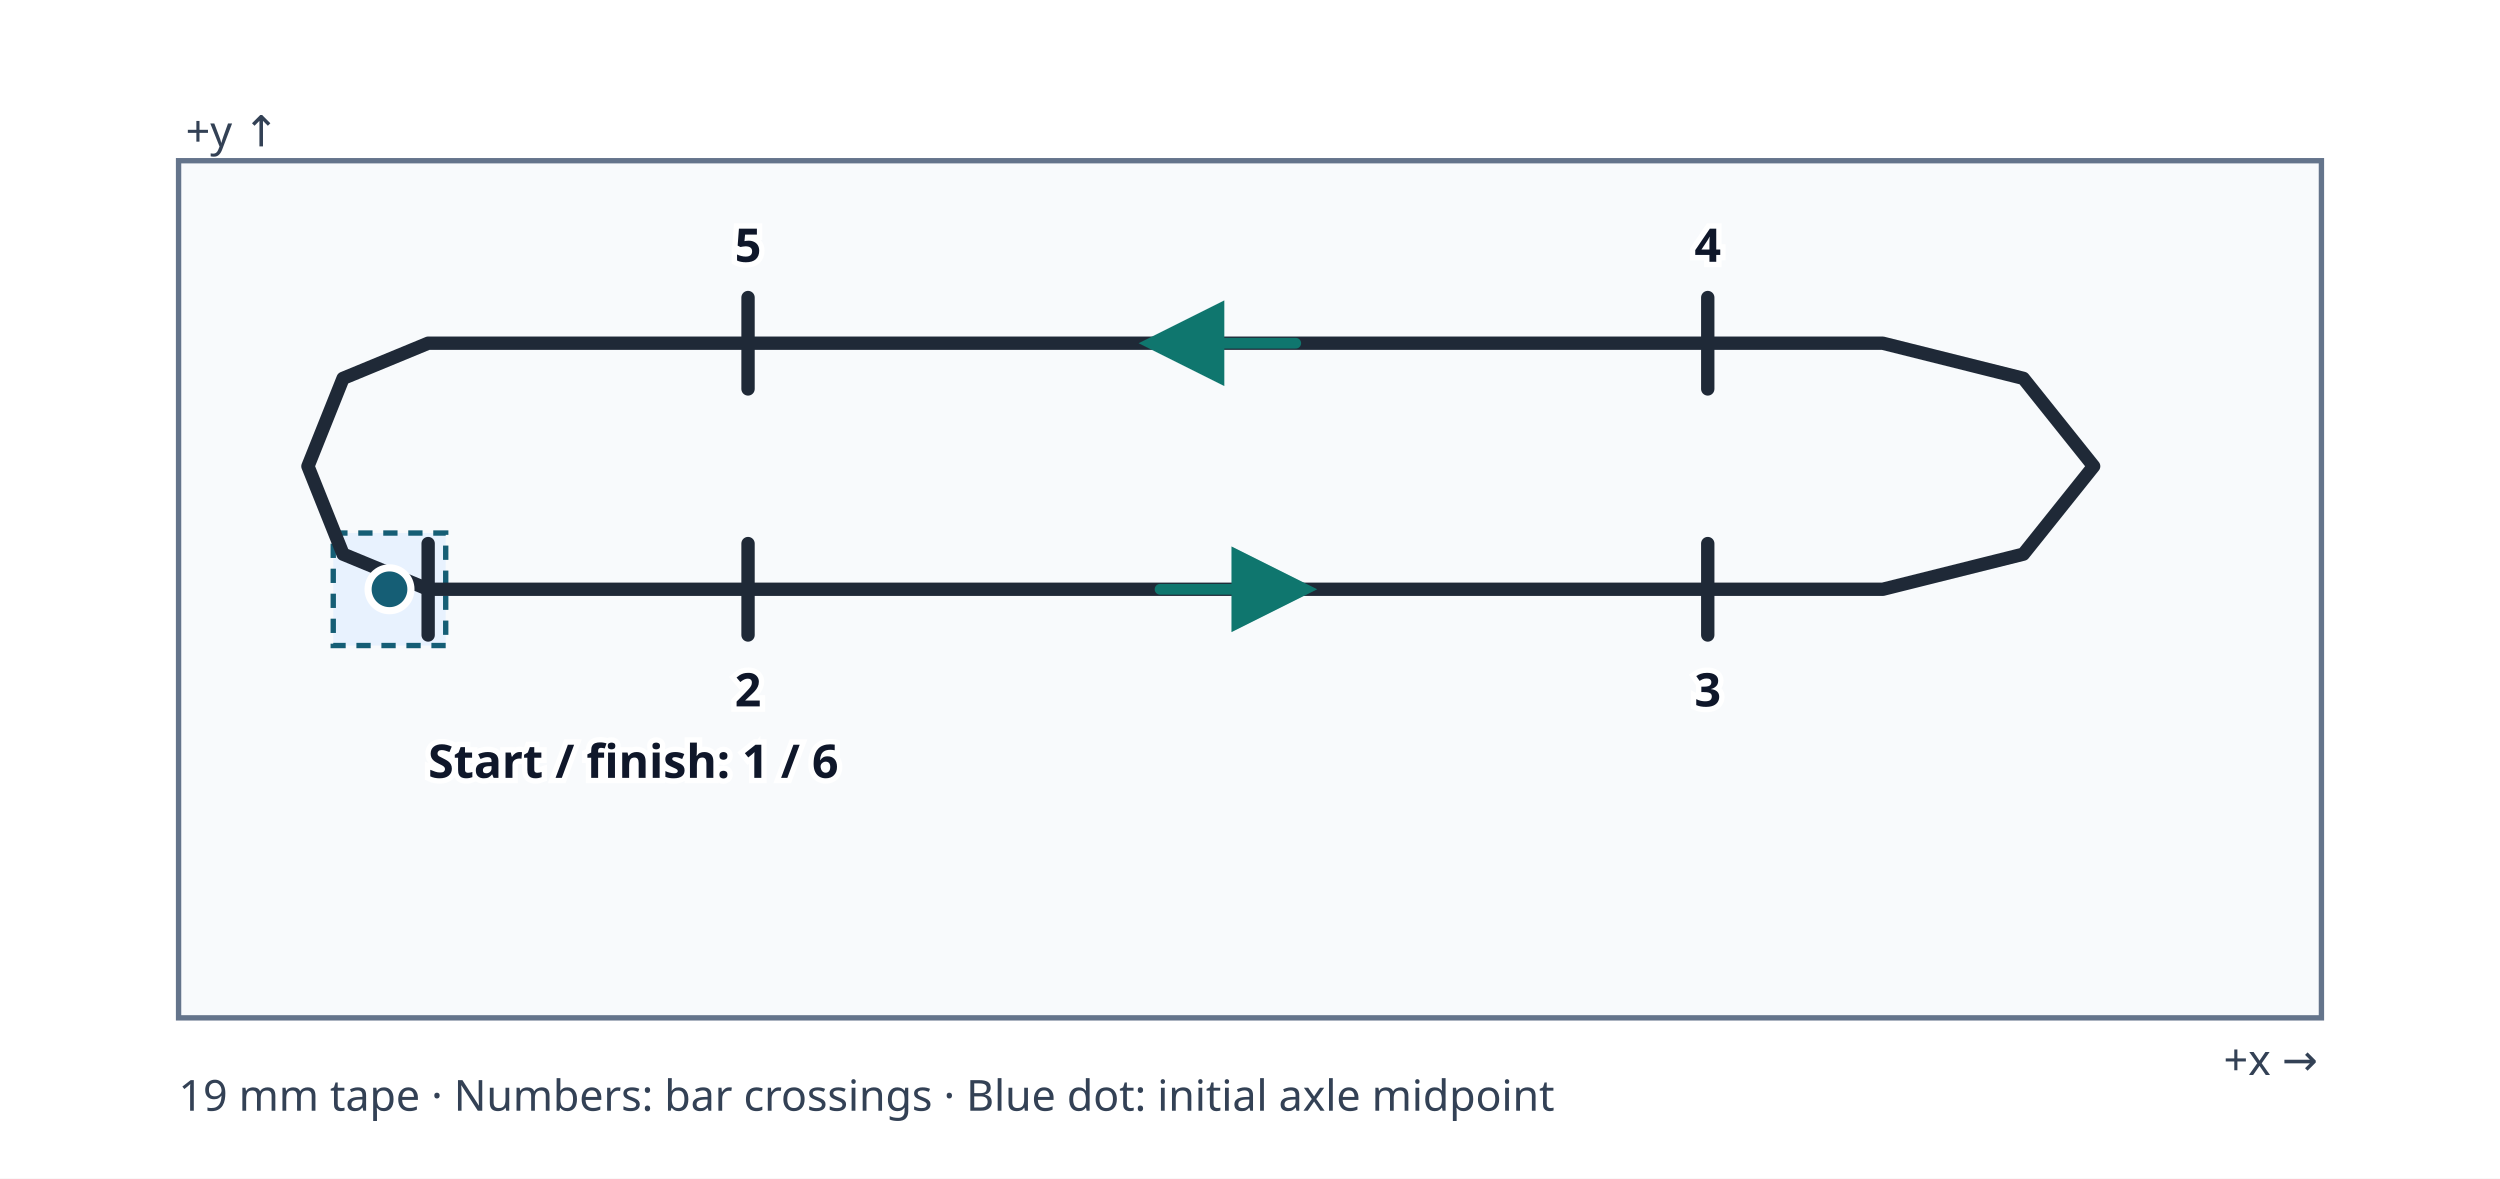
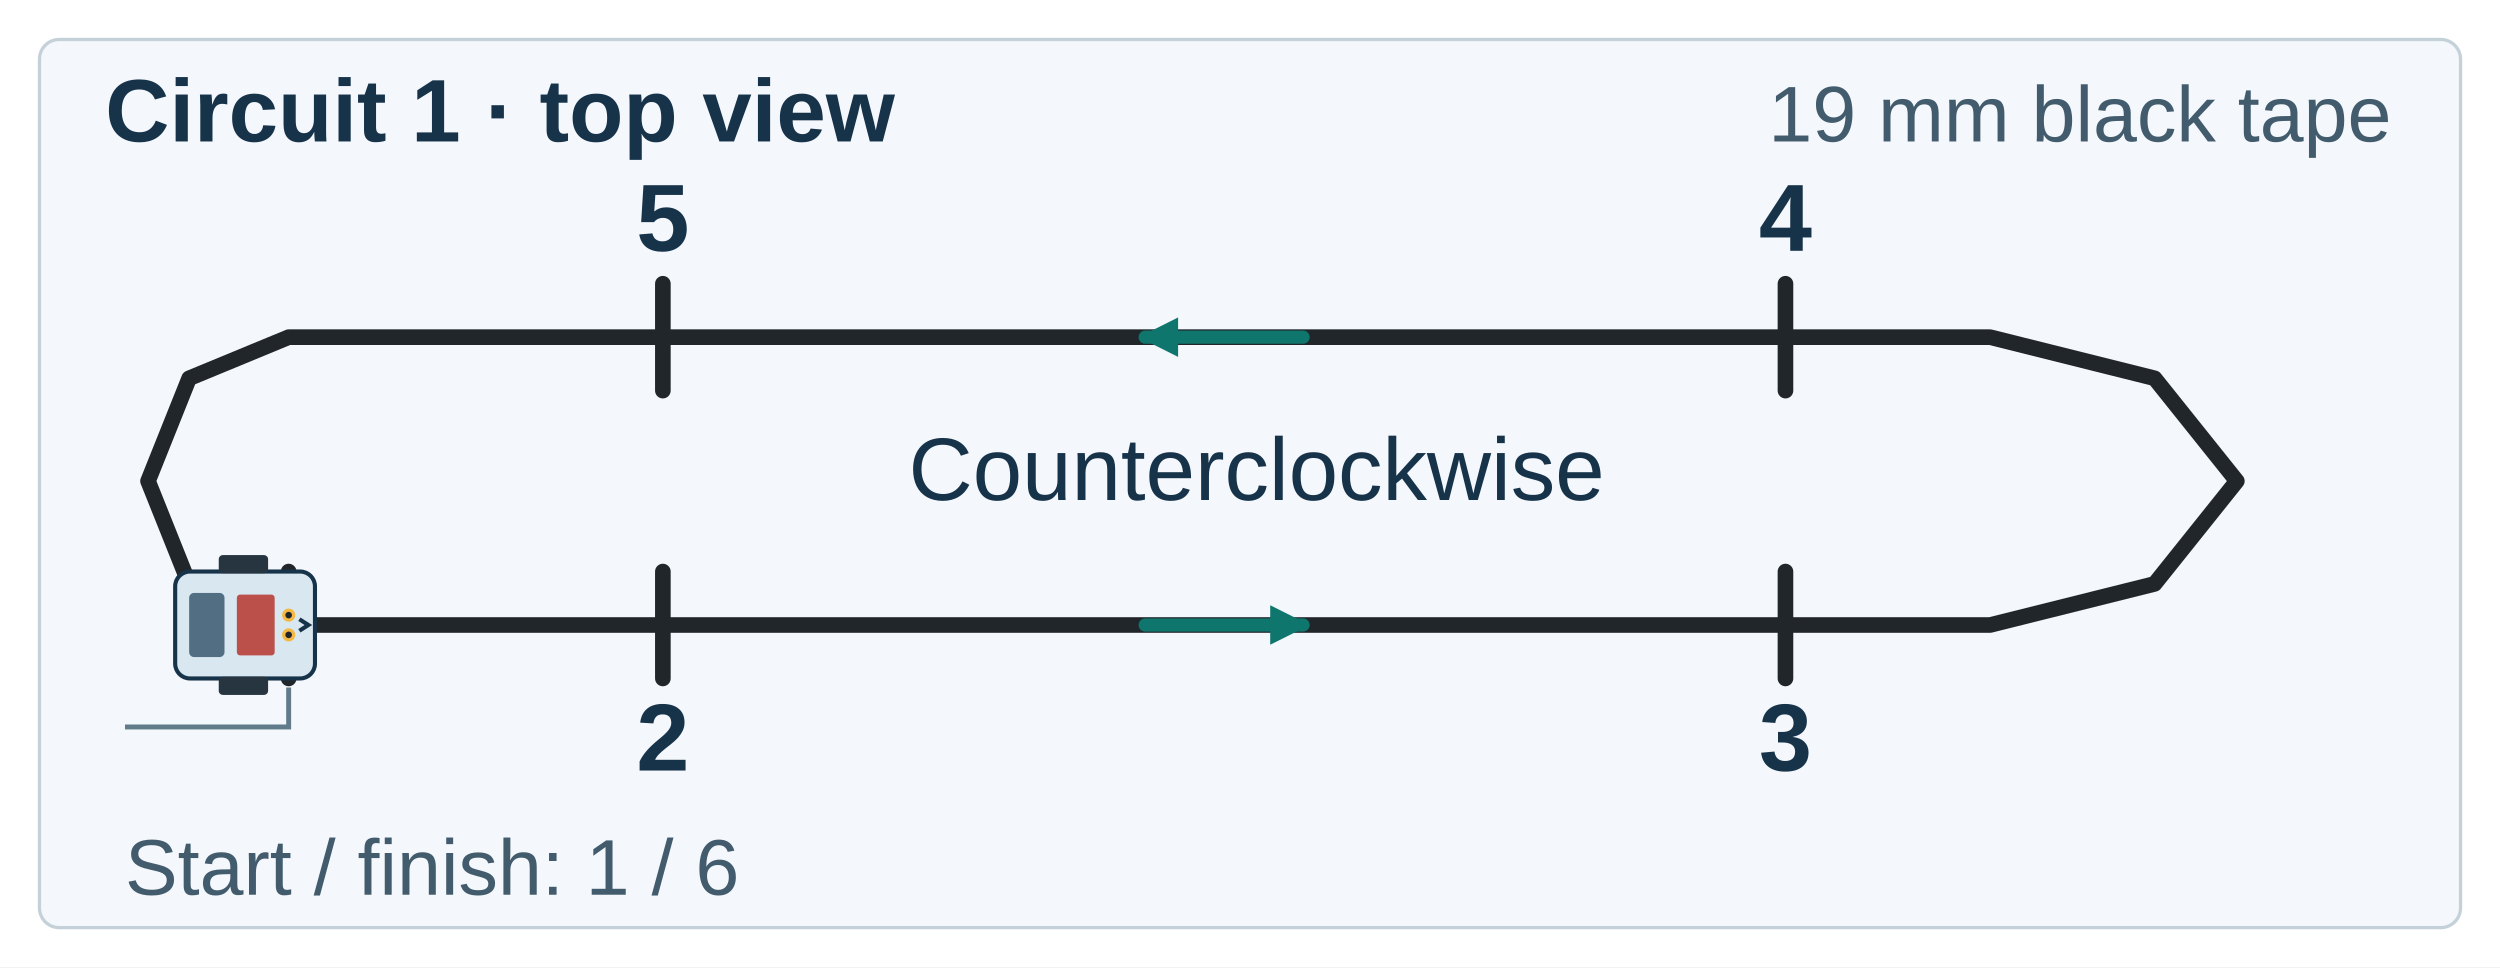
- <svg xmlns="http://www.w3.org/2000/svg" viewBox="0 0 700 330" role="img" aria-labelledby="title desc">
+ <svg xmlns="http://www.w3.org/2000/svg" width="760" height="294" viewBox="0 0 760 294" role="img" aria-labelledby="title desc">
  <defs>
-     <marker id="arrow" markerWidth="8" markerHeight="8" refX="6" refY="4" orient="auto">
-       <path d="M0 0 L8 4 L0 8 Z" fill="#0f766e" />
+     <marker id="turn-arrow" markerWidth="12" markerHeight="12" refX="10" refY="6" orient="auto" markerUnits="userSpaceOnUse">
+       <path d="M0 0 L12 6 L0 12 Z" fill="#0f766e" />
    </marker>
  </defs>
-   <style>.background{fill:#fff}.arena{fill:#f8fafc;stroke:#64748b;stroke-width:1.5}.start-box{fill:#dbeafe;fill-opacity:.55;stroke:#155e75;stroke-width:1.5;stroke-dasharray:4 3}.obstacle{fill:#475569;stroke:#334155;stroke-width:1.5}.gate{fill:#f59e0b;fill-opacity:.55;stroke:#92400e;stroke-width:2;stroke-dasharray:5 3}.track{fill:none;stroke:#1f2937;stroke-linejoin:round;stroke-linecap:round}.finish{stroke:#111827;stroke-linecap:round}.outbound{fill:none;stroke:#0f766e;stroke-width:3;stroke-dasharray:7 5;stroke-linejoin:round}.direction{stroke:#0f766e;stroke-width:3;stroke-linecap:round}.point{fill:#155e75;stroke:#fff;stroke-width:2}.goal{fill:#b45309;stroke:#fff;stroke-width:2}.home{fill:#155e75;stroke:#fff;stroke-width:2}.point-text{fill:#fff;font:700 12px system-ui,sans-serif}.label{fill:#0f172a;font:600 13px system-ui,sans-serif;paint-order:stroke;stroke:#fff;stroke-width:3px}.small{fill:#334155;font:12px system-ui,sans-serif}</style>
-   <rect class="background" width="700" height="330" />
-   <rect class="arena" x="50.0" y="45.0" width="600.00" height="240.00" />
-   <rect class="start-box" x="93.31" y="149.25" width="31.49" height="31.50" />
-   <polyline class="track" stroke-width="3.74" points="119.88,165.0 527.17,165.0 566.54,155.16 586.22,130.55 566.54,105.94 527.17,96.1 119.88,96.1 96.06,105.94 86.22,130.55 96.06,155.16 119.88,165.0" />
-   <polyline class="track" stroke-width="3.74" points="119.88,177.8 119.88,152.2" />
-   <text class="label" x="119.88" y="217.8" text-anchor="start">Start / finish: 1 / 6</text>
-   <polyline class="track" stroke-width="3.74" points="209.45,152.2 209.45,177.8" />
-   <text class="label" x="209.45" y="197.8" text-anchor="middle">2</text>
-   <polyline class="track" stroke-width="3.74" points="478.17,152.2 478.17,177.8" />
-   <text class="label" x="478.17" y="197.8" text-anchor="middle">3</text>
-   <polyline class="track" stroke-width="3.74" points="478.17,108.9 478.17,83.31" />
-   <text class="label" x="478.17" y="73.31" text-anchor="middle">4</text>
-   <polyline class="track" stroke-width="3.74" points="209.45,108.9 209.45,83.31" />
-   <text class="label" x="209.45" y="73.31" text-anchor="middle">5</text>
-   <circle class="home" cx="109.06" cy="165.0" r="6" />
-   <line class="direction" x1="324.81" y1="165.0" x2="362.81" y2="165.0" marker-end="url(#arrow)" />
-   <line class="direction" x1="362.81" y1="96.105" x2="324.81" y2="96.105" marker-end="url(#arrow)" />
-   <text class="small" x="52" y="41" text-anchor="start">+y ↑</text>
-   <text class="small" x="649" y="301" text-anchor="end">+x →</text>
-   <text class="small" x="50" y="311" text-anchor="start">19 mm tape · Numbers: bar crossings · Blue dot: initial axle midpoint</text>
+   <style>text{font-family:Arial,Helvetica,sans-serif;fill:#17334a}.heading{font-size:27px;font-weight:700}.label{font-size:27px}.small{font-size:24px;fill:#425b6d}.count{font-size:29px;font-weight:700}.track{fill:none;stroke:#20262a;stroke-linejoin:round;stroke-linecap:round}.motion{fill:none;stroke:#0f766e;stroke-width:4;stroke-linecap:round;marker-end:url(#turn-arrow)}.leader{fill:none;stroke:#627b8a;stroke-width:1.5}</style>
+   <rect width="760" height="294" fill="#fff" />
+   <rect x="12" y="12" width="736" height="270" rx="6" fill="#f4f7fb" stroke="#c5d1d9" />
+   <text class="heading" x="32" y="43" text-anchor="start">Circuit 1 · top view</text>
+   <text class="small" x="727" y="43" text-anchor="end">19 mm black tape</text>
+   <polyline class="track" points="87.75,190.00 605.00,190.00 655.00,177.50 680.00,146.25 655.00,115.00 605.00,102.50 87.75,102.50 57.50,115.00 45.00,146.25 57.50,177.50 87.75,190.00" stroke-width="4.75" />
+   <polyline class="track" points="87.75,206.25 87.75,173.75" stroke-width="4.75" />
+   <polyline class="track" points="201.51,173.75 201.51,206.25" stroke-width="4.75" />
+   <polyline class="track" points="542.78,173.75 542.78,206.25" stroke-width="4.75" />
+   <polyline class="track" points="542.78,118.75 542.78,86.25" stroke-width="4.75" />
+   <polyline class="track" points="201.51,118.75 201.51,86.25" stroke-width="4.75" />
+   <path class="leader" d="M87.75 209 V221 H38" />
+   <text class="small" x="38" y="272" text-anchor="start">Start / finish: 1 / 6</text>
+   <text class="count" x="201.507" y="234.25" text-anchor="middle">2</text>
+   <text class="count" x="542.78" y="234.25" text-anchor="middle">3</text>
+   <text class="count" x="542.78" y="76.25" text-anchor="middle">4</text>
+   <text class="count" x="201.507" y="76.25" text-anchor="middle">5</text>
+   <g id="start-robot" transform="translate(74.00 190.00) rotate(-0.00) scale(0.25)">
+     <rect x="-83" y="-65" width="170" height="130" rx="18" fill="#d9e7f1" stroke="#17334a" stroke-width="5" />
+     <rect x="-30" y="-85" width="60" height="22" rx="5" fill="#263540" />
+     <rect x="-30" y="63" width="60" height="22" rx="5" fill="#263540" />
+     <rect x="-66" y="-39" width="43" height="78" rx="6" fill="#526e82" />
+     <rect x="-8" y="-37" width="46" height="74" rx="4" fill="#bb504b" />
+     <circle cx="55" cy="-12" r="6" fill="#20262a" stroke="#f4b942" stroke-width="4" />
+     <circle cx="55" cy="12" r="6" fill="#20262a" stroke="#f4b942" stroke-width="4" />
+     <path d="M68 -7 L79 0 L68 7" fill="none" stroke="#17334a" stroke-width="5" />
+   </g>
+   <path class="motion" d="M348.14 190.00 L396.14 190.00" />
+   <path class="motion" d="M396.14 102.50 L348.14 102.50" />
+   <text class="label" x="382" y="152" text-anchor="middle">Counterclockwise</text>
</svg>
